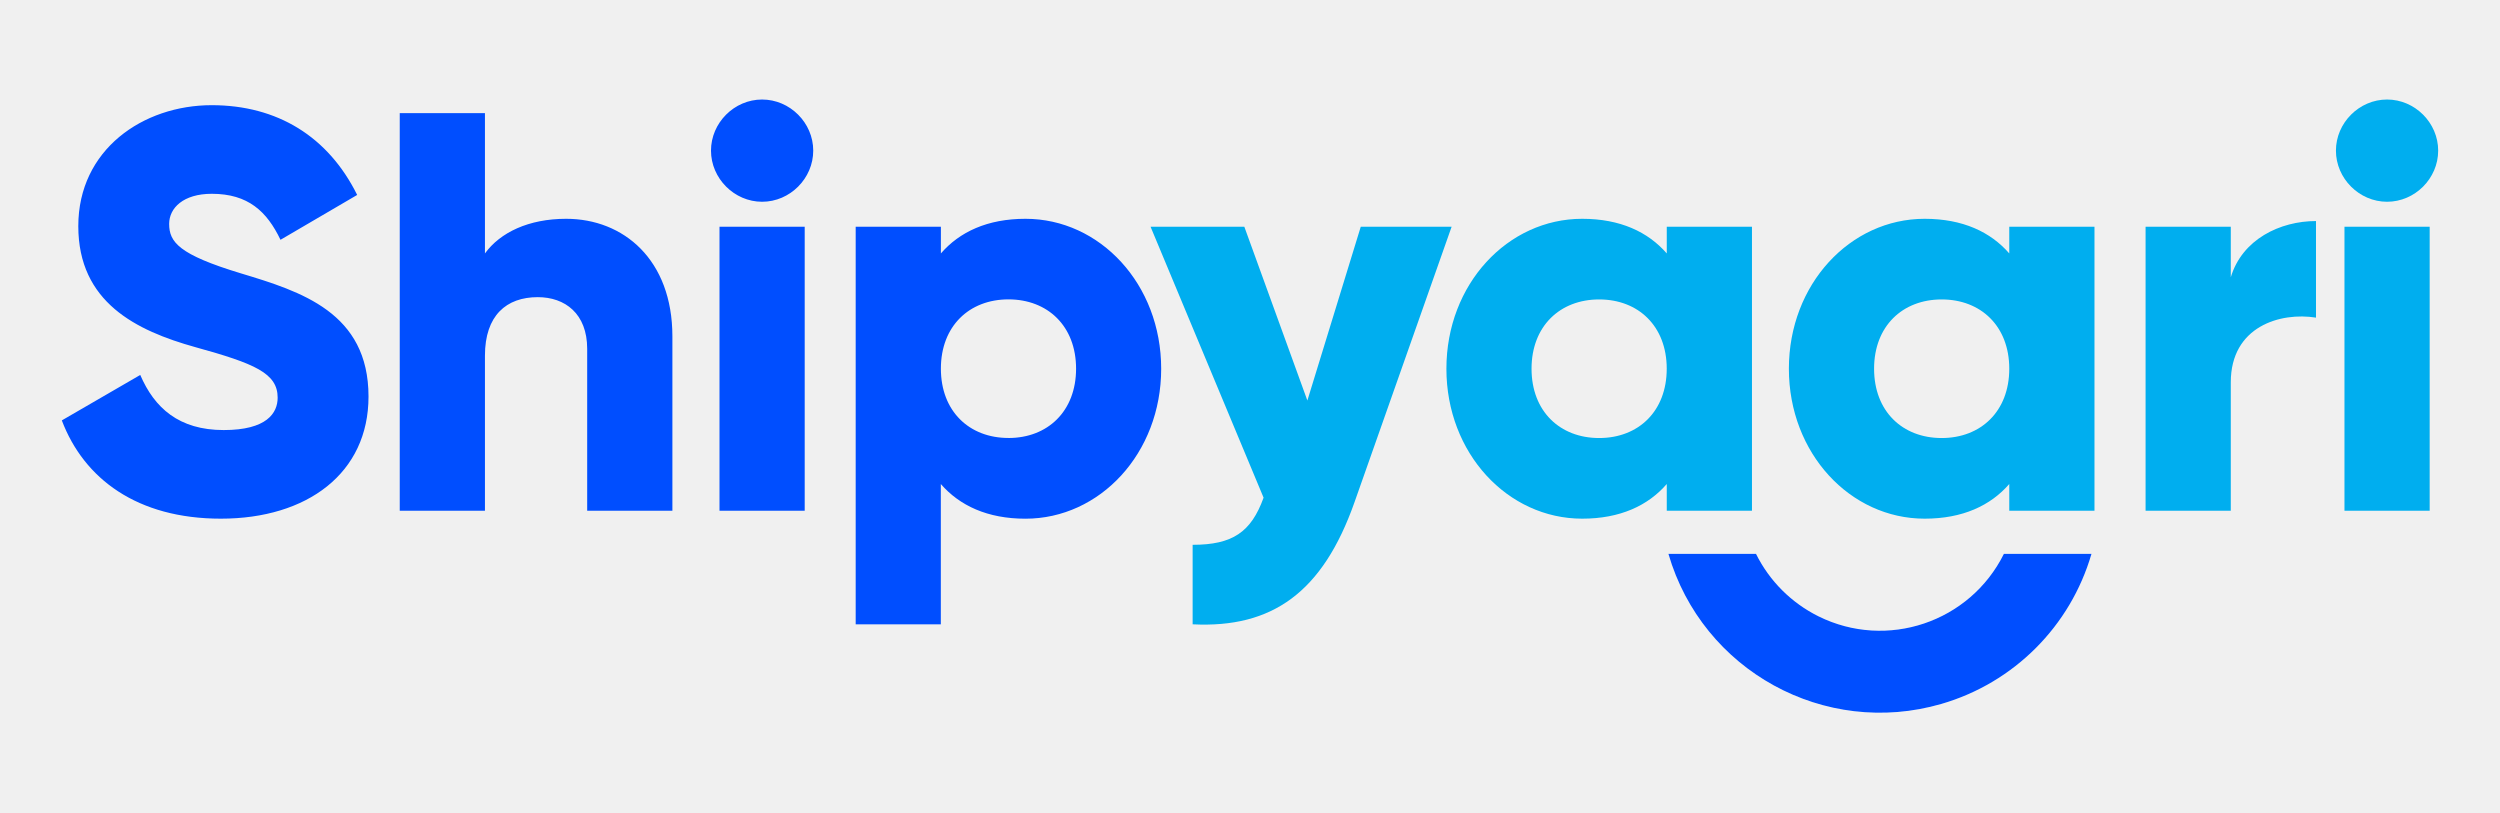
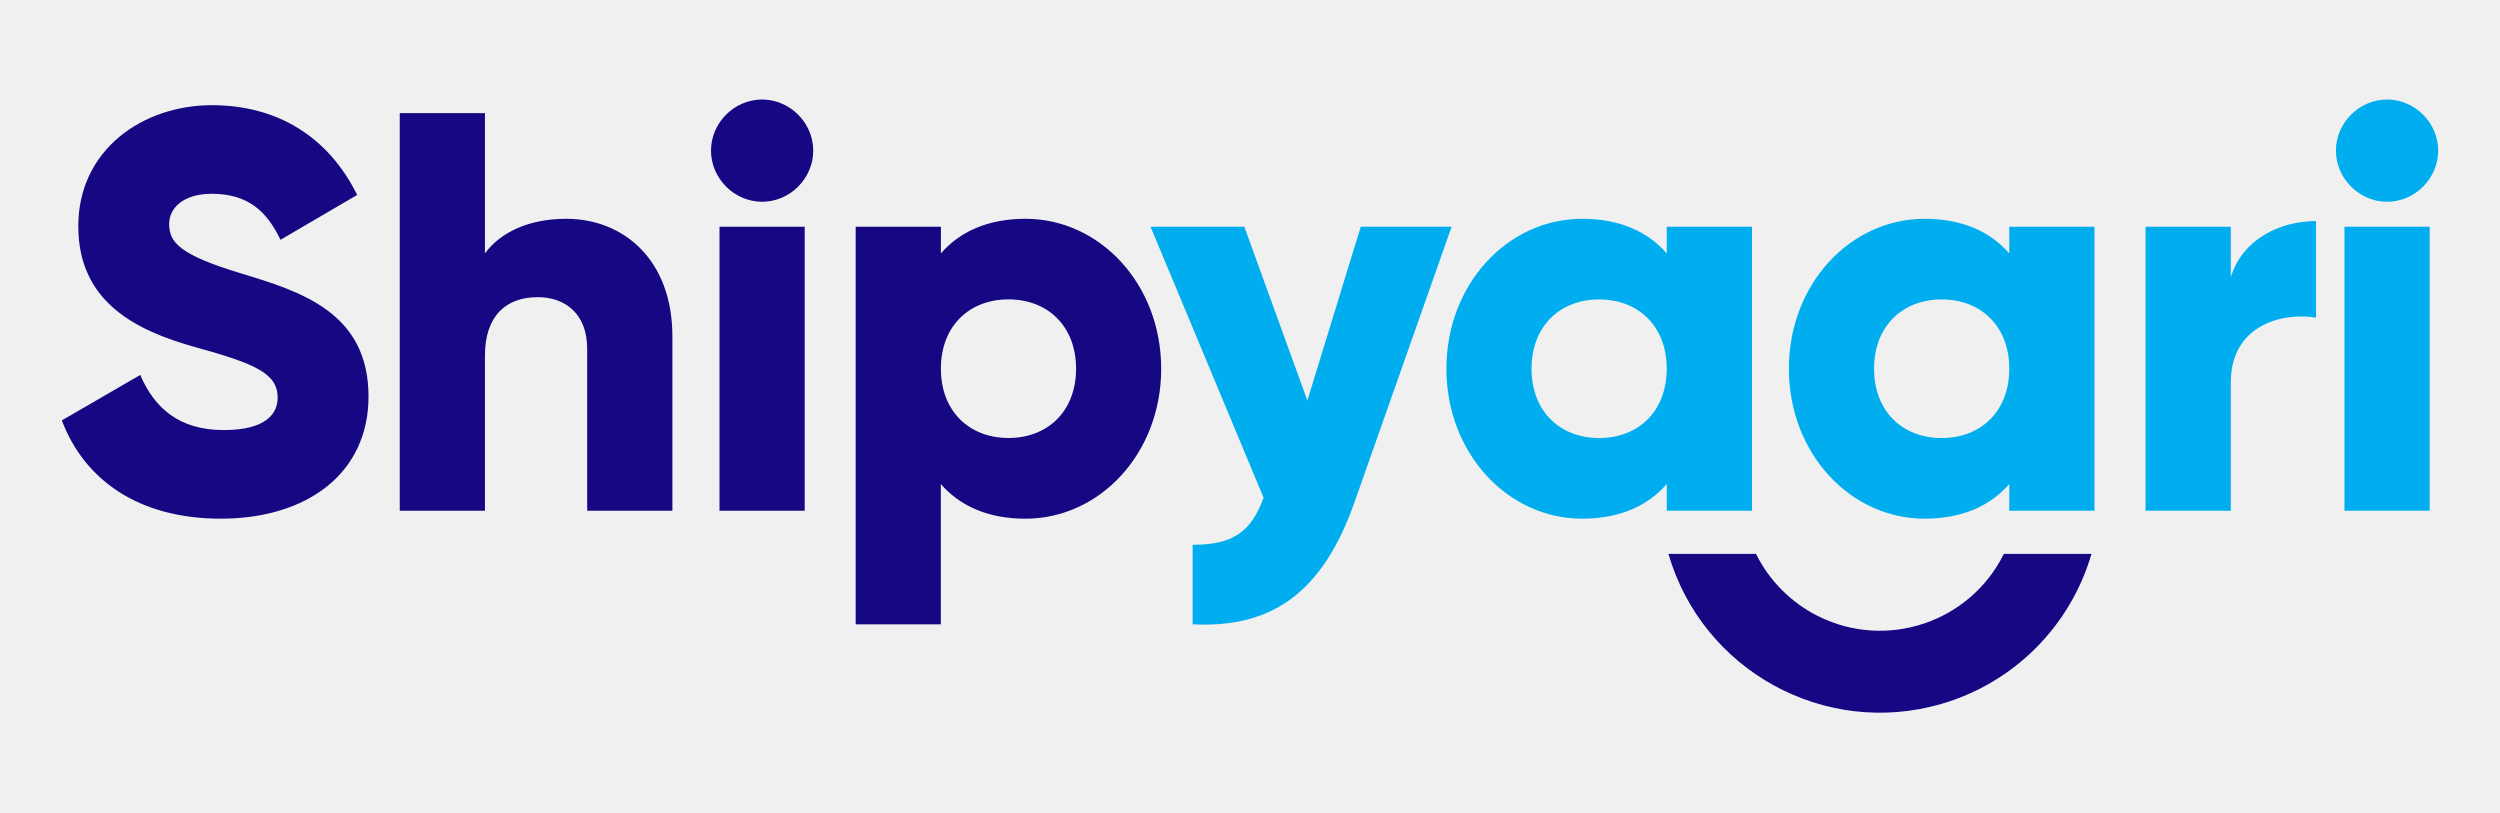
<svg xmlns="http://www.w3.org/2000/svg" version="1.1" id="Layer_1" x="0px" y="0px" viewBox="0 0 7998.3 2598.6" style="enable-background:new 0 0 7998.3 2598.6;" xml:space="preserve">
  <style type="text/css">
	.st0{fill-rule:evenodd;clip-rule:evenodd;fill:#FFFFFF;}
- 	.st1{fill:#004EFF;}
+ 	.st1{fill:#160783;}
	.st2{fill:#00AEEF;}
- 	.st3{fill-rule:evenodd;clip-rule:evenodd;fill:#004EFF;}
+ 	.st3{fill-rule:evenodd;clip-rule:evenodd;fill:#160783;}
</style>
  <g>
    <g id="path-3-inside-1_489_1706">
      <path class="st0" d="M5337.8,1772.1c108.7,373.8,499.9,588.6,873.6,479.9c231.5-67.3,412.6-248.4,479.9-479.9H6411    c-108.7,218.9-374.3,308.3-593.3,199.6c-86.5-43-156.6-113-199.6-199.6H5337.8z" />
    </g>
    <path class="st1" d="M706.6,1659.4c276.2,0,472.4-145.4,472.4-390.7c0-269-216.3-336.2-408.8-394.3c-198.1-60-229-99.9-229-158.1   c0-50.9,45.4-96.3,136.3-96.3c116.3,0,176.3,56.3,219.9,147.2l245.3-143.5C1050,436.5,886.5,336.5,677.5,336.5   c-219.9,0-427,141.9-427,387c0,243.5,185.3,334.4,374.3,387.1c190.8,52.7,263.5,83.6,263.5,161.7c0,49.1-34.7,103.6-172.5,103.6   c-143.6,0-221.7-70.9-267.1-176.3l-250.9,145.4C268.6,1532.2,439.4,1659.4,706.6,1659.4z M1811.3,700   c-119.9,0-210.8,43.6-259.8,110.8V362h-272.6v1272h272.6v-496.1c0-129,68.9-187.2,169-187.2c87.2,0,158.1,52.7,158.1,165.3V1634   h272.6V1076C2151.1,830.8,1994.8,700,1811.3,700z M2438.2,645.5c89.2,0,163.6-74.5,163.6-163.6s-74.5-163.5-163.6-163.5   c-89.1,0-163.5,74.5-163.5,163.5S2349.3,645.5,2438.2,645.5L2438.2,645.5z M2301.9,1634h272.6V725.4h-272.6V1634z M3280.9,700   c-121.6,0-210.8,41.8-270.7,110.8v-85.4h-272.6v1272h272.4v-448.8c60,68.9,149,110.9,270.7,110.9c238.1,0,434.3-209,434.3-479.7   S3519,700,3280.9,700z M3226.4,1401.2c-125.4,0-216.2-85.4-216.2-221.7s90.8-221.7,216.2-221.7c125.4,0,216.3,85.4,216.3,221.7   s-90.9,221.8-216.3,221.8V1401.2z" />
    <path class="st2" d="M4353.5,725.4l-170.8,556l-201.7-556h-300l361.6,866.8c-40,110.9-100,150.8-227,150.8v254.4   c254.4,12.7,416.1-101.8,517.9-390.7l310.7-881.3L4353.5,725.4z M5332.5,725.4v85.4c-60-68.9-149-110.8-270.7-110.8   c-238.1,0-434.3,209-434.3,479.7s196.2,479.7,434.3,479.7c121.6,0,210.8-41.8,270.7-110.9v85.4h272.6V725.4H5332.5z M5116.2,1401.4   c-125.4,0-216.3-85.4-216.3-221.7S4990.9,958,5116.2,958c125.4,0,216.2,85.4,216.2,221.7S5241.6,1401.4,5116.2,1401.4   L5116.2,1401.4z M6428.3,725.4v85.4c-60-68.9-149-110.8-270.8-110.8c-238,0-434.3,209-434.3,479.7s196.3,479.7,434.3,479.7   c121.6,0,210.8-41.8,270.8-110.9v85.4h272.6V725.4H6428.3z M6212,1401.4c-125.4,0-216.2-85.4-216.2-221.7S6086.7,958,6212,958   c125.4,0,216.3,85.4,216.3,221.7S6337.4,1401.4,6212,1401.4z M7137,887.1V725.4h-272.6V1634H7137v-410.7   c0-179.9,159.9-225.3,272.6-207.1v-309C7295.1,707.2,7173.4,765.4,7137,887.1L7137,887.1z M7637,645.5   c89.2,0,163.5-74.5,163.5-163.6S7726,318.4,7637,318.4c-89,0-163.6,74.5-163.6,163.5S7547.9,645.5,7637,645.5L7637,645.5z    M7500.7,1634h272.6V725.4h-272.6V1634z" />
    <path class="st3" d="M5337.8,1772.1c108.7,373.8,499.9,588.6,873.6,479.9c231.5-67.3,412.6-248.4,479.9-479.9H6411   c-108.7,218.9-374.3,308.3-593.3,199.6c-86.5-43-156.6-113-199.6-199.6H5337.8z" />
  </g>
</svg>
